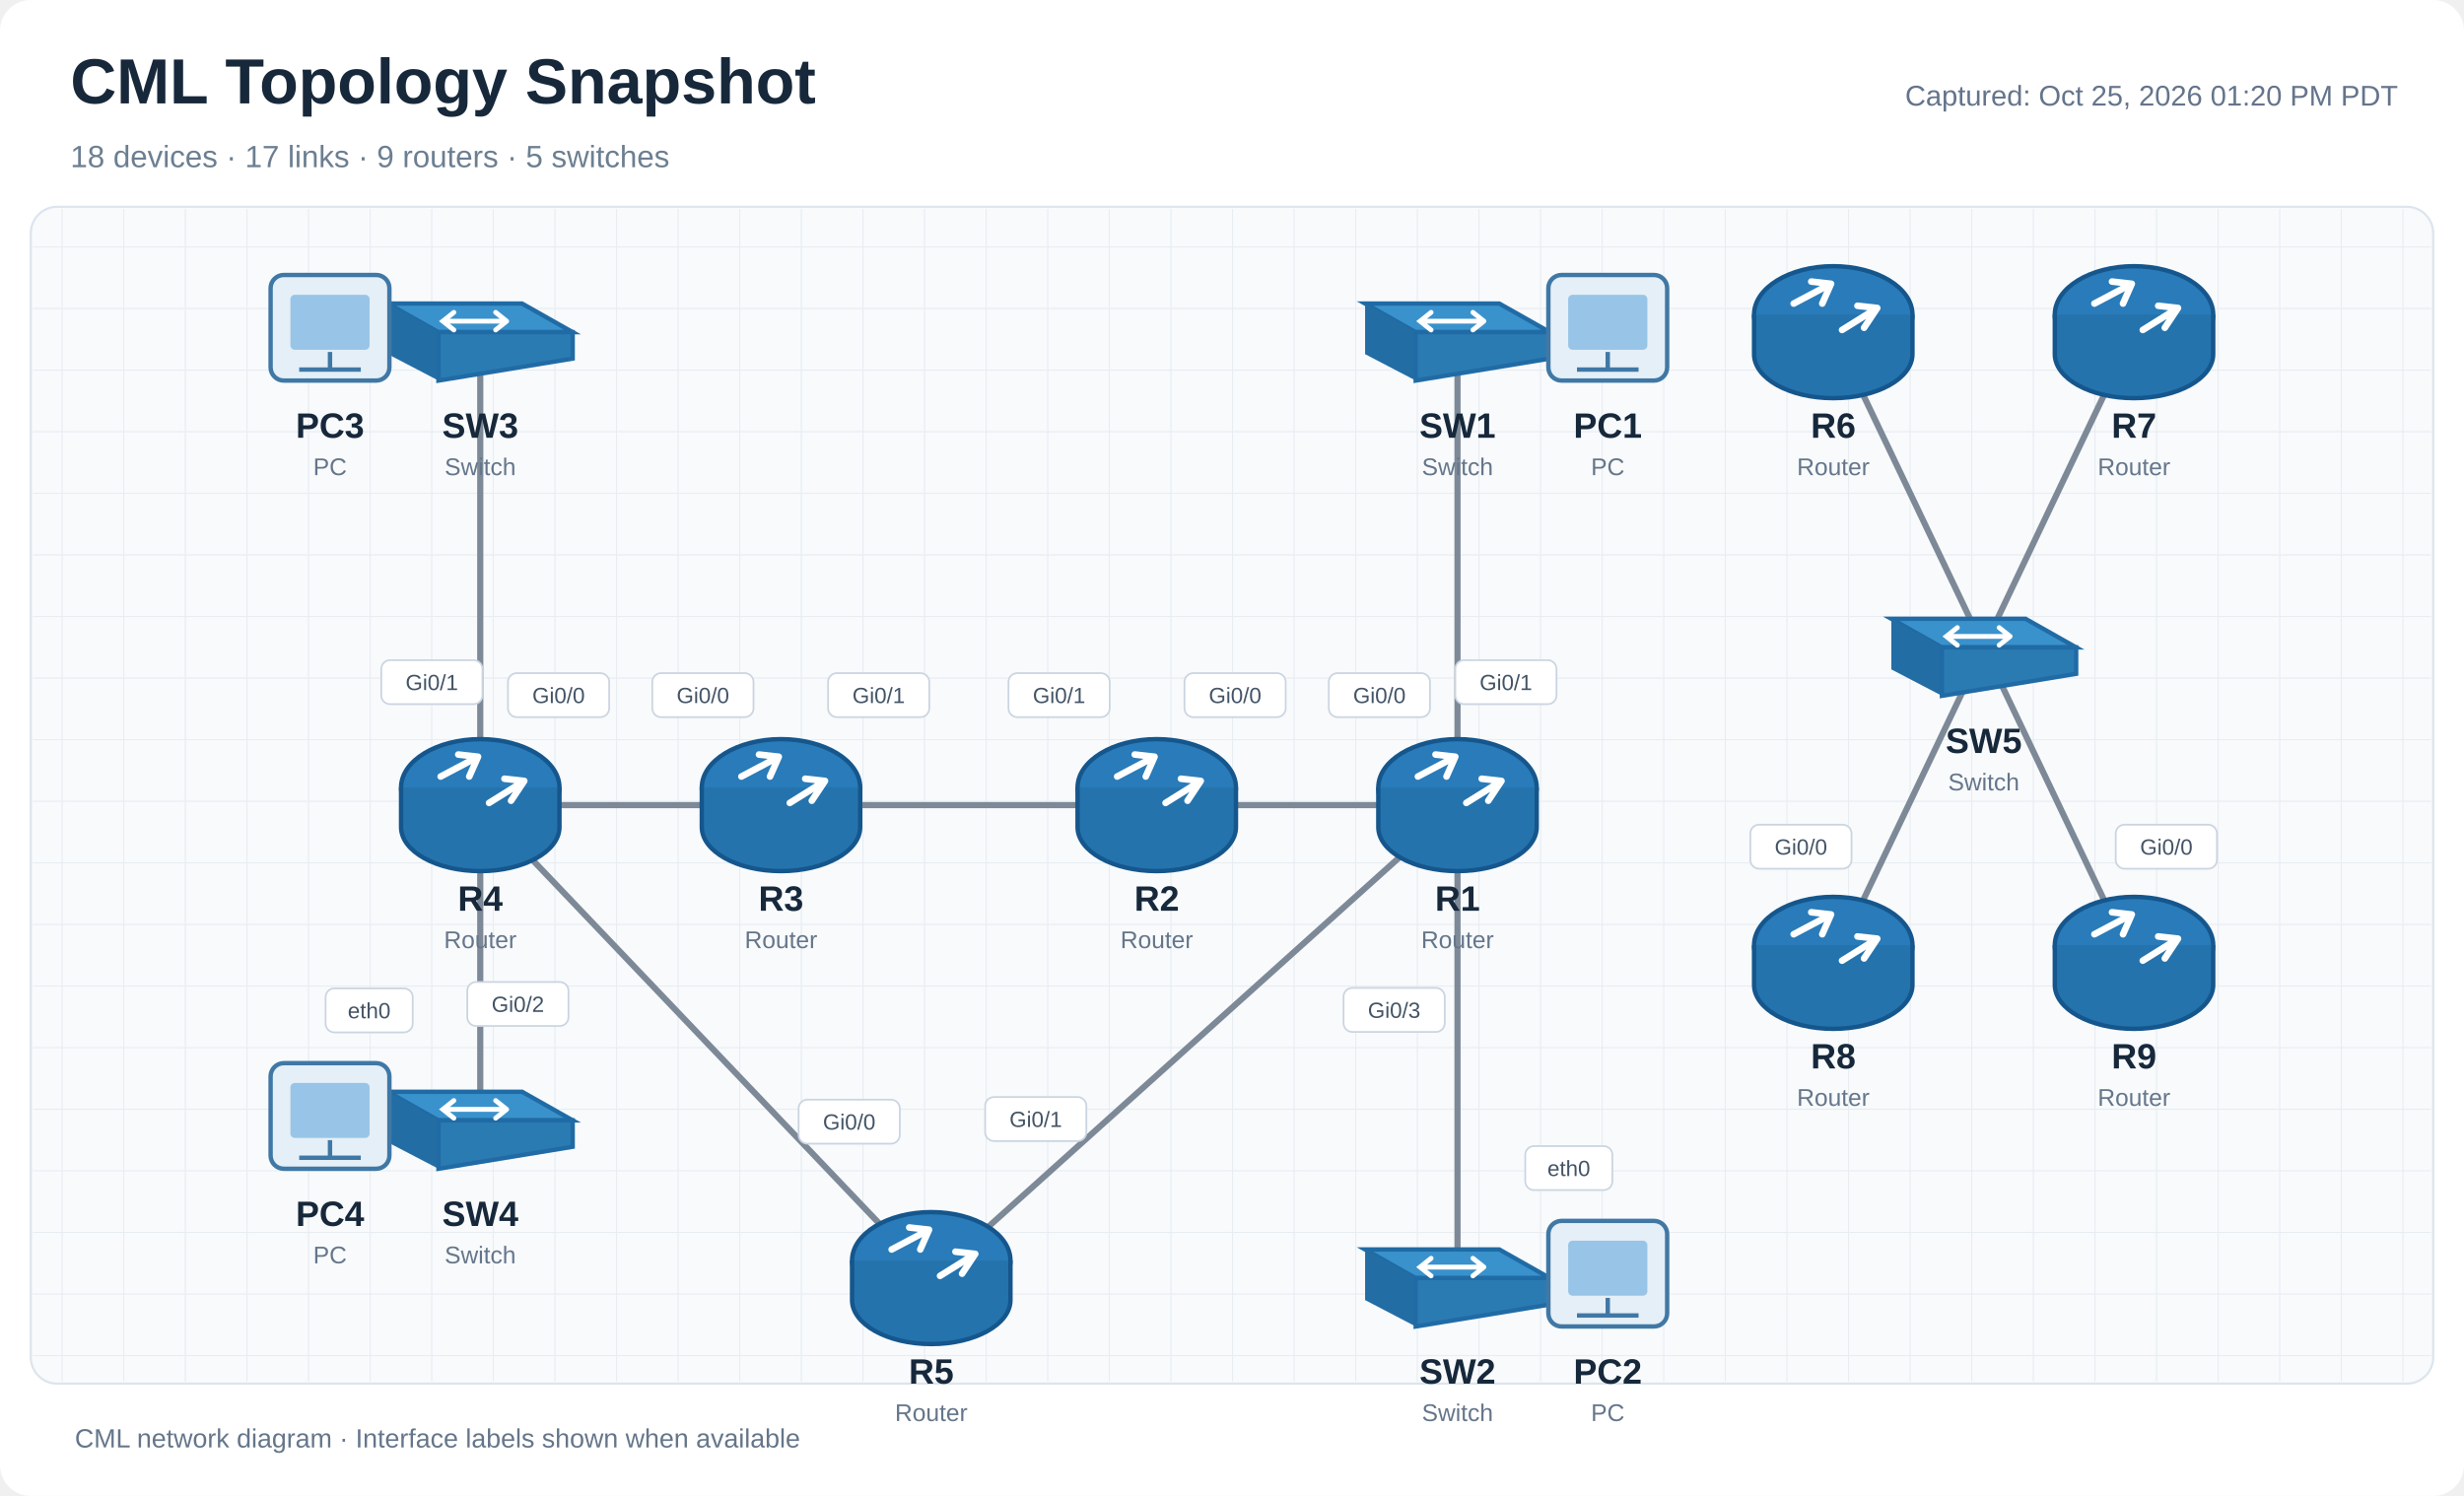
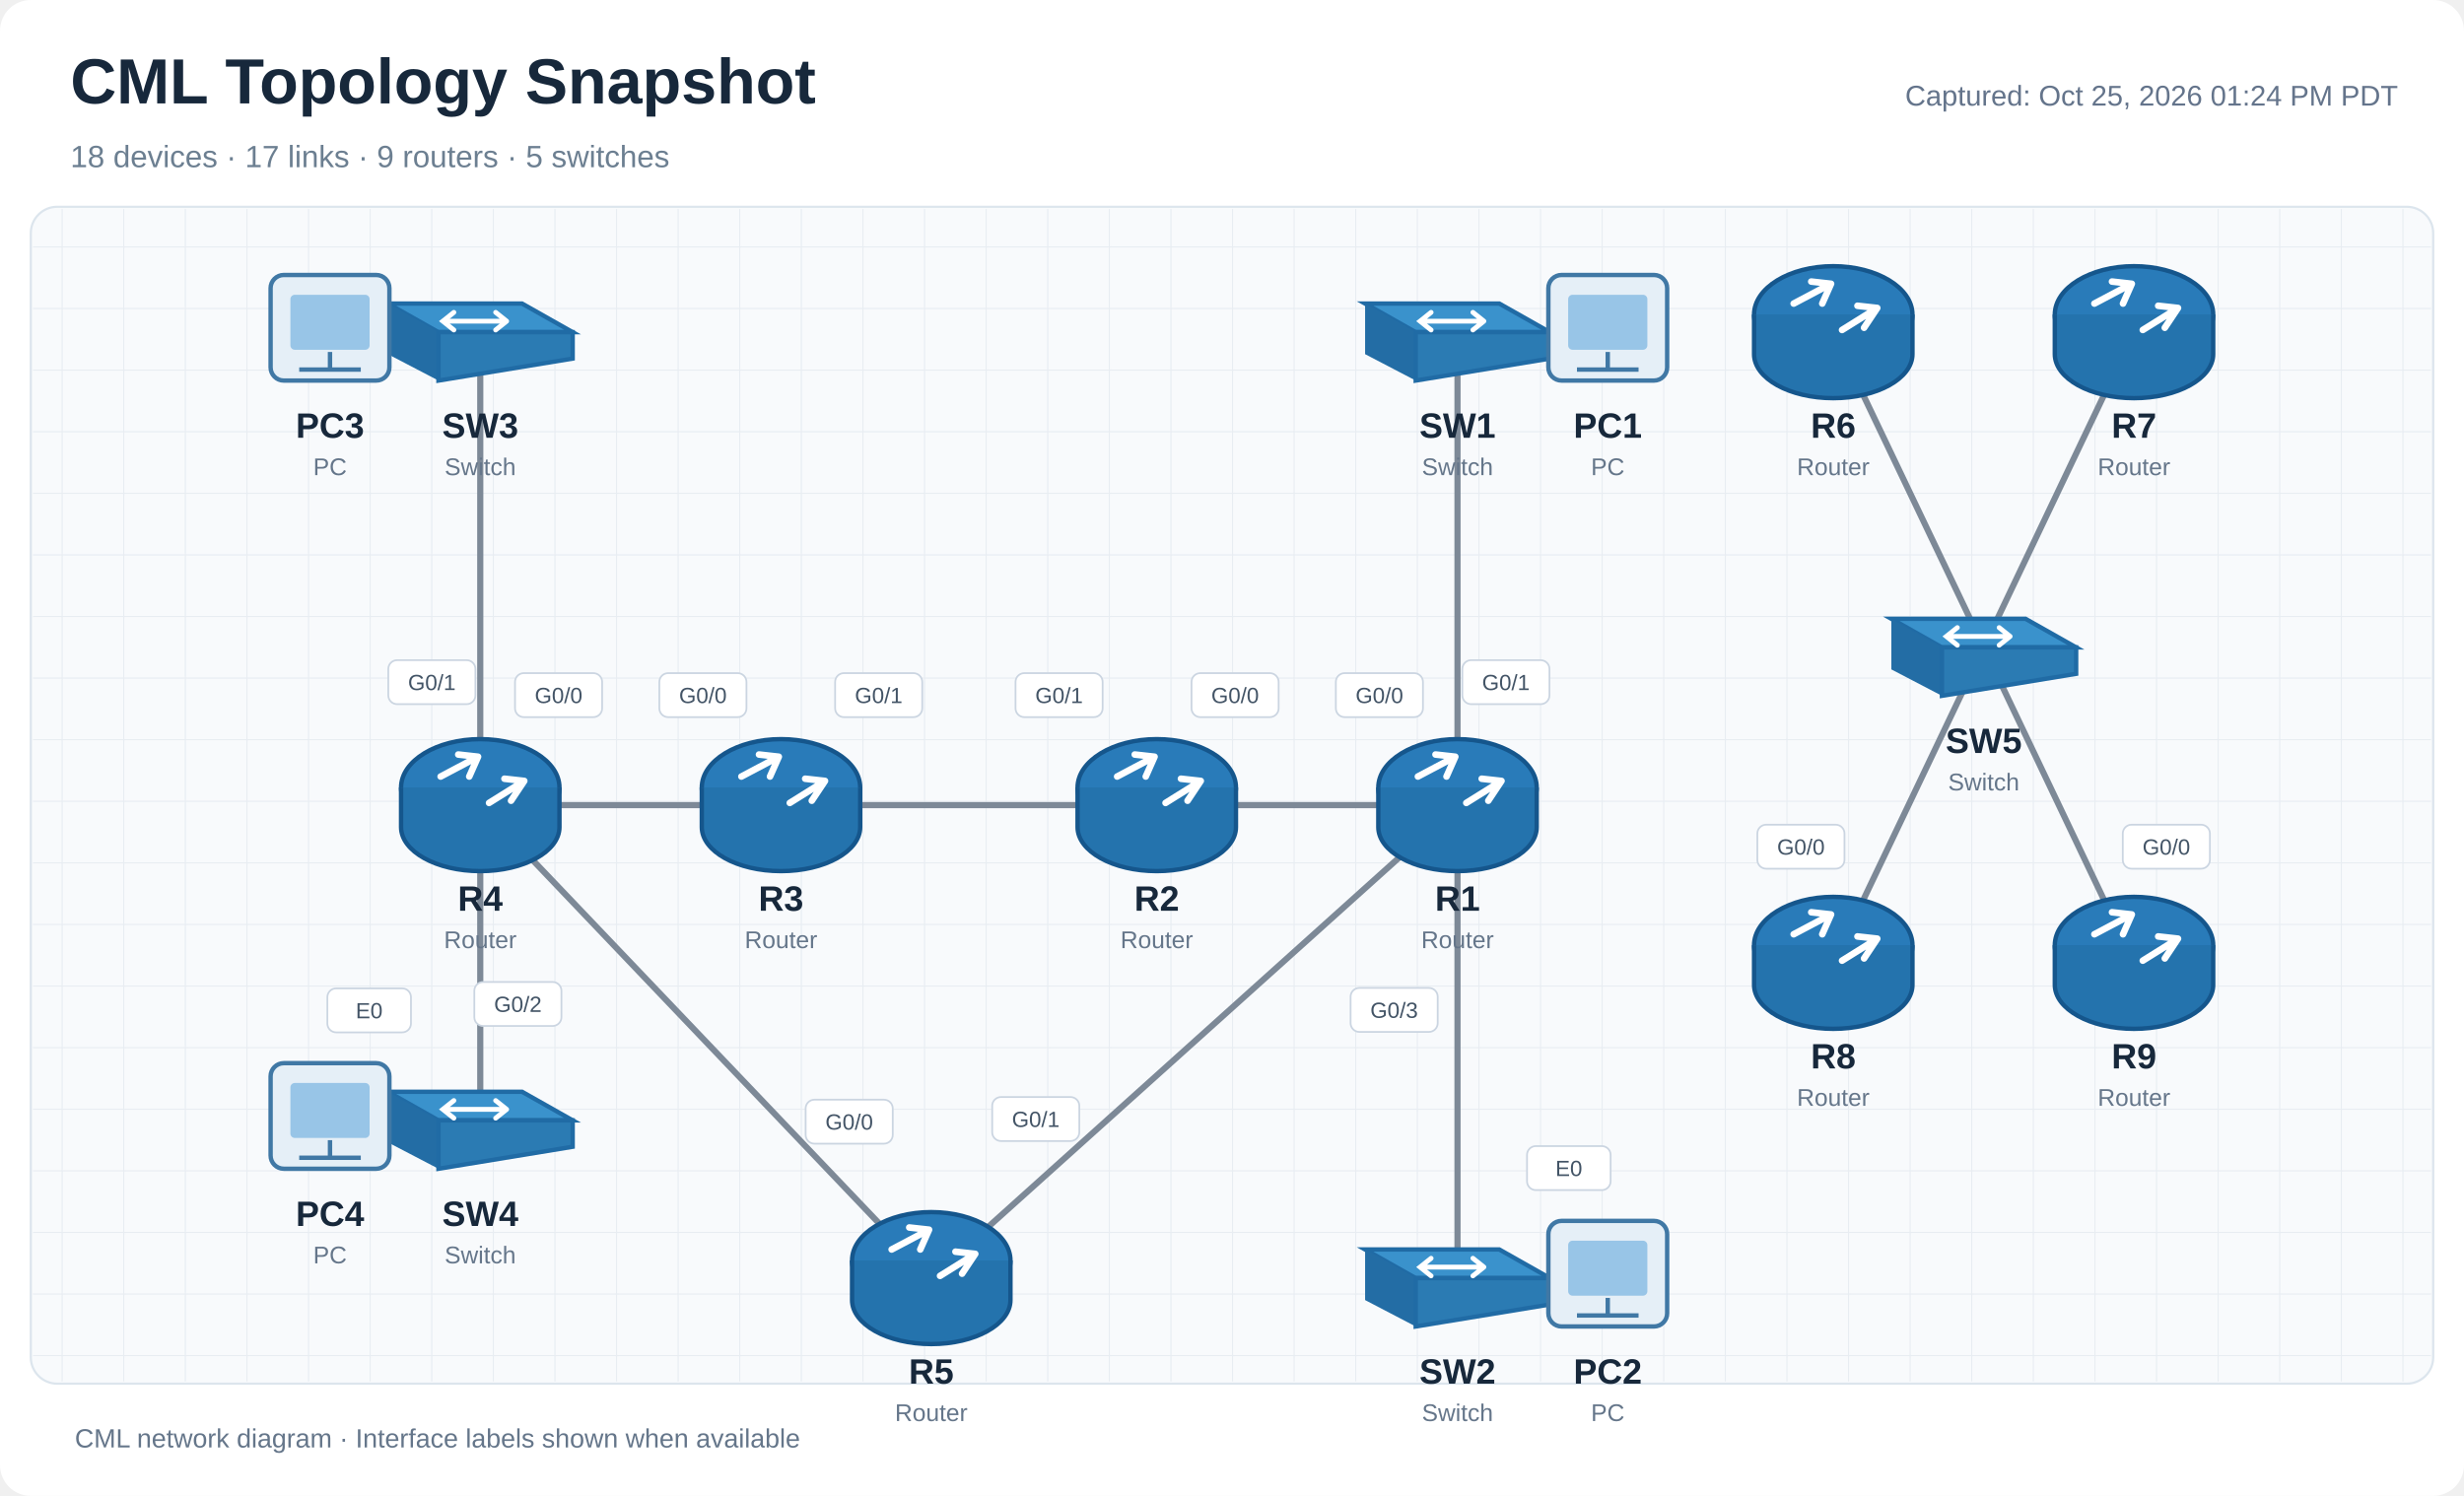
<svg xmlns="http://www.w3.org/2000/svg" width="1120" height="680" viewBox="0 0 1120 680" data-nodes="18" data-links="17" data-routers="9" data-switches="5">
  <defs>
    <pattern id="grid" width="28" height="28" patternUnits="userSpaceOnUse">
      <path d="M28 0H0V28" fill="none" stroke="#e8edf2" stroke-width="1" />
    </pattern>
  </defs>
  <rect width="1120" height="680" rx="14" fill="#fff" />
  <rect x="14" y="94" width="1092" height="535" rx="12" fill="#f8fafc" stroke="#dce5ed" />
  <rect x="15" y="95" width="1090" height="533" rx="12" fill="url(#grid)" />
  <text x="32" y="47" font-family="Arial,Segoe UI,sans-serif" font-size="29" font-weight="700" fill="#17283b">CML Topology Snapshot</text>
  <text x="32" y="76" font-family="Arial,Segoe UI,sans-serif" font-size="14" fill="#6c7f91">18 devices  ·  17 links  ·  9 routers  ·  5 switches</text>
-   <text x="1090" y="48" text-anchor="end" font-family="Arial,Segoe UI,sans-serif" font-size="13" fill="#64748b">Captured: Oct 25, 2026 01:20 PM PDT</text>
+   <text x="1090" y="48" text-anchor="end" font-family="Arial,Segoe UI,sans-serif" font-size="13" fill="#64748b">Captured: Oct 25, 2026 01:24 PM PDT</text>
  <line x1="662.5" y1="366.0" x2="525.8" y2="366.0" stroke="#7d8997" stroke-width="2.8" />
  <line x1="525.8" y1="366.0" x2="355.0" y2="366.0" stroke="#7d8997" stroke-width="2.8" />
  <line x1="355.0" y1="366.0" x2="218.3" y2="366.0" stroke="#7d8997" stroke-width="2.8" />
  <line x1="662.5" y1="366.0" x2="423.3" y2="581.0" stroke="#7d8997" stroke-width="2.8" />
  <line x1="218.3" y1="366.0" x2="423.3" y2="581.0" stroke="#7d8997" stroke-width="2.8" />
  <line x1="662.5" y1="366.0" x2="662.5" y2="151.0" stroke="#7d8997" stroke-width="2.8" />
  <line x1="662.5" y1="366.0" x2="662.5" y2="581.0" stroke="#7d8997" stroke-width="2.8" />
  <line x1="218.3" y1="366.0" x2="218.3" y2="151.0" stroke="#7d8997" stroke-width="2.8" />
  <line x1="662.5" y1="151.0" x2="730.8" y2="151.0" stroke="#7d8997" stroke-width="2.8" />
  <line x1="662.5" y1="581.0" x2="730.8" y2="581.0" stroke="#7d8997" stroke-width="2.8" />
  <line x1="218.3" y1="151.0" x2="150.0" y2="151.0" stroke="#7d8997" stroke-width="2.8" />
  <line x1="218.3" y1="366.0" x2="218.3" y2="509.3" stroke="#7d8997" stroke-width="2.8" />
  <line x1="218.3" y1="509.3" x2="150.0" y2="509.3" stroke="#7d8997" stroke-width="2.8" />
  <line x1="833.3" y1="151.0" x2="901.7" y2="294.3" stroke="#7d8997" stroke-width="2.8" />
  <line x1="970.0" y1="151.0" x2="901.7" y2="294.3" stroke="#7d8997" stroke-width="2.8" />
  <line x1="833.3" y1="437.7" x2="901.7" y2="294.3" stroke="#7d8997" stroke-width="2.8" />
  <line x1="970.0" y1="437.7" x2="901.7" y2="294.3" stroke="#7d8997" stroke-width="2.8" />
  <g transform="translate(662.5,366.0)">
    <ellipse cx="0" cy="-8" rx="36" ry="22" fill="#297bb9" stroke="#15568c" stroke-width="2" />
    <rect x="-36" y="-8" width="72" height="18" fill="#2473ad" />
    <path d="M-36 -8 V10 A36 20 0 0 0 36 10 V-8" fill="#2473ad" stroke="#15568c" stroke-width="2" />
    <path d="M-18 -13 L-1 -22 M-1 -22 l-4 9 M-1 -22 l-9 -1 M4 -1 L20 -11 M20 -11 l-6 9 M20 -11 l-9 -1" stroke="#fff" stroke-width="3" stroke-linecap="round" fill="none" />
    <text x="0" y="48" text-anchor="middle" font-family="Arial,Segoe UI,sans-serif" font-size="16" font-weight="700" fill="#17283b">R1</text>
    <text x="0" y="65" text-anchor="middle" font-family="Arial,Segoe UI,sans-serif" font-size="11" fill="#65768a">Router</text>
  </g>
  <g transform="translate(525.8,366.0)">
    <ellipse cx="0" cy="-8" rx="36" ry="22" fill="#297bb9" stroke="#15568c" stroke-width="2" />
    <rect x="-36" y="-8" width="72" height="18" fill="#2473ad" />
    <path d="M-36 -8 V10 A36 20 0 0 0 36 10 V-8" fill="#2473ad" stroke="#15568c" stroke-width="2" />
    <path d="M-18 -13 L-1 -22 M-1 -22 l-4 9 M-1 -22 l-9 -1 M4 -1 L20 -11 M20 -11 l-6 9 M20 -11 l-9 -1" stroke="#fff" stroke-width="3" stroke-linecap="round" fill="none" />
    <text x="0" y="48" text-anchor="middle" font-family="Arial,Segoe UI,sans-serif" font-size="16" font-weight="700" fill="#17283b">R2</text>
    <text x="0" y="65" text-anchor="middle" font-family="Arial,Segoe UI,sans-serif" font-size="11" fill="#65768a">Router</text>
  </g>
  <g transform="translate(355.0,366.0)">
    <ellipse cx="0" cy="-8" rx="36" ry="22" fill="#297bb9" stroke="#15568c" stroke-width="2" />
    <rect x="-36" y="-8" width="72" height="18" fill="#2473ad" />
    <path d="M-36 -8 V10 A36 20 0 0 0 36 10 V-8" fill="#2473ad" stroke="#15568c" stroke-width="2" />
    <path d="M-18 -13 L-1 -22 M-1 -22 l-4 9 M-1 -22 l-9 -1 M4 -1 L20 -11 M20 -11 l-6 9 M20 -11 l-9 -1" stroke="#fff" stroke-width="3" stroke-linecap="round" fill="none" />
    <text x="0" y="48" text-anchor="middle" font-family="Arial,Segoe UI,sans-serif" font-size="16" font-weight="700" fill="#17283b">R3</text>
    <text x="0" y="65" text-anchor="middle" font-family="Arial,Segoe UI,sans-serif" font-size="11" fill="#65768a">Router</text>
  </g>
  <g transform="translate(218.3,366.0)">
    <ellipse cx="0" cy="-8" rx="36" ry="22" fill="#297bb9" stroke="#15568c" stroke-width="2" />
    <rect x="-36" y="-8" width="72" height="18" fill="#2473ad" />
    <path d="M-36 -8 V10 A36 20 0 0 0 36 10 V-8" fill="#2473ad" stroke="#15568c" stroke-width="2" />
    <path d="M-18 -13 L-1 -22 M-1 -22 l-4 9 M-1 -22 l-9 -1 M4 -1 L20 -11 M20 -11 l-6 9 M20 -11 l-9 -1" stroke="#fff" stroke-width="3" stroke-linecap="round" fill="none" />
    <text x="0" y="48" text-anchor="middle" font-family="Arial,Segoe UI,sans-serif" font-size="16" font-weight="700" fill="#17283b">R4</text>
    <text x="0" y="65" text-anchor="middle" font-family="Arial,Segoe UI,sans-serif" font-size="11" fill="#65768a">Router</text>
  </g>
  <g transform="translate(423.3,581.0)">
    <ellipse cx="0" cy="-8" rx="36" ry="22" fill="#297bb9" stroke="#15568c" stroke-width="2" />
    <rect x="-36" y="-8" width="72" height="18" fill="#2473ad" />
    <path d="M-36 -8 V10 A36 20 0 0 0 36 10 V-8" fill="#2473ad" stroke="#15568c" stroke-width="2" />
    <path d="M-18 -13 L-1 -22 M-1 -22 l-4 9 M-1 -22 l-9 -1 M4 -1 L20 -11 M20 -11 l-6 9 M20 -11 l-9 -1" stroke="#fff" stroke-width="3" stroke-linecap="round" fill="none" />
    <text x="0" y="48" text-anchor="middle" font-family="Arial,Segoe UI,sans-serif" font-size="16" font-weight="700" fill="#17283b">R5</text>
    <text x="0" y="65" text-anchor="middle" font-family="Arial,Segoe UI,sans-serif" font-size="11" fill="#65768a">Router</text>
  </g>
  <g transform="translate(662.5,151.0)">
    <path d="M-42 -13 L19 -13 L42 0 L-19 0Z" fill="#3a92cc" stroke="#206ba5" stroke-width="2" />
    <path d="M-42 -13 V10 L-19 22 V0Z" fill="#236da5" />
    <path d="M-19 0 L42 0 V12 L-19 22Z" fill="#2b7bb3" stroke="#206ba5" stroke-width="2" />
    <path d="M-17 -5 H12 M-12 -9 l-5 4 5 4 M12 -5 l-5 -4 M12 -5 l-5 4" fill="none" stroke="#fff" stroke-width="2.2" stroke-linecap="round" />
    <text x="0" y="48" text-anchor="middle" font-family="Arial,Segoe UI,sans-serif" font-size="16" font-weight="700" fill="#17283b">SW1</text>
    <text x="0" y="65" text-anchor="middle" font-family="Arial,Segoe UI,sans-serif" font-size="11" fill="#65768a">Switch</text>
  </g>
  <g transform="translate(662.5,581.0)">
    <path d="M-42 -13 L19 -13 L42 0 L-19 0Z" fill="#3a92cc" stroke="#206ba5" stroke-width="2" />
    <path d="M-42 -13 V10 L-19 22 V0Z" fill="#236da5" />
    <path d="M-19 0 L42 0 V12 L-19 22Z" fill="#2b7bb3" stroke="#206ba5" stroke-width="2" />
    <path d="M-17 -5 H12 M-12 -9 l-5 4 5 4 M12 -5 l-5 -4 M12 -5 l-5 4" fill="none" stroke="#fff" stroke-width="2.2" stroke-linecap="round" />
    <text x="0" y="48" text-anchor="middle" font-family="Arial,Segoe UI,sans-serif" font-size="16" font-weight="700" fill="#17283b">SW2</text>
    <text x="0" y="65" text-anchor="middle" font-family="Arial,Segoe UI,sans-serif" font-size="11" fill="#65768a">Switch</text>
  </g>
  <g transform="translate(218.3,151.0)">
    <path d="M-42 -13 L19 -13 L42 0 L-19 0Z" fill="#3a92cc" stroke="#206ba5" stroke-width="2" />
    <path d="M-42 -13 V10 L-19 22 V0Z" fill="#236da5" />
    <path d="M-19 0 L42 0 V12 L-19 22Z" fill="#2b7bb3" stroke="#206ba5" stroke-width="2" />
    <path d="M-17 -5 H12 M-12 -9 l-5 4 5 4 M12 -5 l-5 -4 M12 -5 l-5 4" fill="none" stroke="#fff" stroke-width="2.2" stroke-linecap="round" />
    <text x="0" y="48" text-anchor="middle" font-family="Arial,Segoe UI,sans-serif" font-size="16" font-weight="700" fill="#17283b">SW3</text>
    <text x="0" y="65" text-anchor="middle" font-family="Arial,Segoe UI,sans-serif" font-size="11" fill="#65768a">Switch</text>
  </g>
  <g transform="translate(730.8,151.0)">
    <rect x="-27" y="-26" width="54" height="48" rx="6" fill="#e5eff7" stroke="#4078a5" stroke-width="2" />
    <rect x="-18" y="-17" width="36" height="25" rx="2" fill="#98c5e7" />
    <path d="M0 9 V17 M-14 17 H14" stroke="#4078a5" stroke-width="2" />
    <text x="0" y="48" text-anchor="middle" font-family="Arial,Segoe UI,sans-serif" font-size="16" font-weight="700" fill="#17283b">PC1</text>
    <text x="0" y="65" text-anchor="middle" font-family="Arial,Segoe UI,sans-serif" font-size="11" fill="#65768a">PC</text>
  </g>
  <g transform="translate(730.8,581.0)">
    <rect x="-27" y="-26" width="54" height="48" rx="6" fill="#e5eff7" stroke="#4078a5" stroke-width="2" />
    <rect x="-18" y="-17" width="36" height="25" rx="2" fill="#98c5e7" />
    <path d="M0 9 V17 M-14 17 H14" stroke="#4078a5" stroke-width="2" />
    <text x="0" y="48" text-anchor="middle" font-family="Arial,Segoe UI,sans-serif" font-size="16" font-weight="700" fill="#17283b">PC2</text>
    <text x="0" y="65" text-anchor="middle" font-family="Arial,Segoe UI,sans-serif" font-size="11" fill="#65768a">PC</text>
  </g>
  <g transform="translate(150.0,151.0)">
    <rect x="-27" y="-26" width="54" height="48" rx="6" fill="#e5eff7" stroke="#4078a5" stroke-width="2" />
    <rect x="-18" y="-17" width="36" height="25" rx="2" fill="#98c5e7" />
    <path d="M0 9 V17 M-14 17 H14" stroke="#4078a5" stroke-width="2" />
    <text x="0" y="48" text-anchor="middle" font-family="Arial,Segoe UI,sans-serif" font-size="16" font-weight="700" fill="#17283b">PC3</text>
    <text x="0" y="65" text-anchor="middle" font-family="Arial,Segoe UI,sans-serif" font-size="11" fill="#65768a">PC</text>
  </g>
  <g transform="translate(218.3,509.3)">
    <path d="M-42 -13 L19 -13 L42 0 L-19 0Z" fill="#3a92cc" stroke="#206ba5" stroke-width="2" />
    <path d="M-42 -13 V10 L-19 22 V0Z" fill="#236da5" />
    <path d="M-19 0 L42 0 V12 L-19 22Z" fill="#2b7bb3" stroke="#206ba5" stroke-width="2" />
    <path d="M-17 -5 H12 M-12 -9 l-5 4 5 4 M12 -5 l-5 -4 M12 -5 l-5 4" fill="none" stroke="#fff" stroke-width="2.2" stroke-linecap="round" />
    <text x="0" y="48" text-anchor="middle" font-family="Arial,Segoe UI,sans-serif" font-size="16" font-weight="700" fill="#17283b">SW4</text>
    <text x="0" y="65" text-anchor="middle" font-family="Arial,Segoe UI,sans-serif" font-size="11" fill="#65768a">Switch</text>
  </g>
  <g transform="translate(150.0,509.3)">
    <rect x="-27" y="-26" width="54" height="48" rx="6" fill="#e5eff7" stroke="#4078a5" stroke-width="2" />
    <rect x="-18" y="-17" width="36" height="25" rx="2" fill="#98c5e7" />
    <path d="M0 9 V17 M-14 17 H14" stroke="#4078a5" stroke-width="2" />
    <text x="0" y="48" text-anchor="middle" font-family="Arial,Segoe UI,sans-serif" font-size="16" font-weight="700" fill="#17283b">PC4</text>
    <text x="0" y="65" text-anchor="middle" font-family="Arial,Segoe UI,sans-serif" font-size="11" fill="#65768a">PC</text>
  </g>
  <g transform="translate(833.3,151.0)">
    <ellipse cx="0" cy="-8" rx="36" ry="22" fill="#297bb9" stroke="#15568c" stroke-width="2" />
    <rect x="-36" y="-8" width="72" height="18" fill="#2473ad" />
    <path d="M-36 -8 V10 A36 20 0 0 0 36 10 V-8" fill="#2473ad" stroke="#15568c" stroke-width="2" />
    <path d="M-18 -13 L-1 -22 M-1 -22 l-4 9 M-1 -22 l-9 -1 M4 -1 L20 -11 M20 -11 l-6 9 M20 -11 l-9 -1" stroke="#fff" stroke-width="3" stroke-linecap="round" fill="none" />
    <text x="0" y="48" text-anchor="middle" font-family="Arial,Segoe UI,sans-serif" font-size="16" font-weight="700" fill="#17283b">R6</text>
    <text x="0" y="65" text-anchor="middle" font-family="Arial,Segoe UI,sans-serif" font-size="11" fill="#65768a">Router</text>
  </g>
  <g transform="translate(970.0,151.0)">
    <ellipse cx="0" cy="-8" rx="36" ry="22" fill="#297bb9" stroke="#15568c" stroke-width="2" />
    <rect x="-36" y="-8" width="72" height="18" fill="#2473ad" />
    <path d="M-36 -8 V10 A36 20 0 0 0 36 10 V-8" fill="#2473ad" stroke="#15568c" stroke-width="2" />
    <path d="M-18 -13 L-1 -22 M-1 -22 l-4 9 M-1 -22 l-9 -1 M4 -1 L20 -11 M20 -11 l-6 9 M20 -11 l-9 -1" stroke="#fff" stroke-width="3" stroke-linecap="round" fill="none" />
    <text x="0" y="48" text-anchor="middle" font-family="Arial,Segoe UI,sans-serif" font-size="16" font-weight="700" fill="#17283b">R7</text>
    <text x="0" y="65" text-anchor="middle" font-family="Arial,Segoe UI,sans-serif" font-size="11" fill="#65768a">Router</text>
  </g>
  <g transform="translate(833.3,437.7)">
    <ellipse cx="0" cy="-8" rx="36" ry="22" fill="#297bb9" stroke="#15568c" stroke-width="2" />
    <rect x="-36" y="-8" width="72" height="18" fill="#2473ad" />
    <path d="M-36 -8 V10 A36 20 0 0 0 36 10 V-8" fill="#2473ad" stroke="#15568c" stroke-width="2" />
    <path d="M-18 -13 L-1 -22 M-1 -22 l-4 9 M-1 -22 l-9 -1 M4 -1 L20 -11 M20 -11 l-6 9 M20 -11 l-9 -1" stroke="#fff" stroke-width="3" stroke-linecap="round" fill="none" />
    <text x="0" y="48" text-anchor="middle" font-family="Arial,Segoe UI,sans-serif" font-size="16" font-weight="700" fill="#17283b">R8</text>
    <text x="0" y="65" text-anchor="middle" font-family="Arial,Segoe UI,sans-serif" font-size="11" fill="#65768a">Router</text>
  </g>
  <g transform="translate(970.0,437.7)">
    <ellipse cx="0" cy="-8" rx="36" ry="22" fill="#297bb9" stroke="#15568c" stroke-width="2" />
    <rect x="-36" y="-8" width="72" height="18" fill="#2473ad" />
    <path d="M-36 -8 V10 A36 20 0 0 0 36 10 V-8" fill="#2473ad" stroke="#15568c" stroke-width="2" />
    <path d="M-18 -13 L-1 -22 M-1 -22 l-4 9 M-1 -22 l-9 -1 M4 -1 L20 -11 M20 -11 l-6 9 M20 -11 l-9 -1" stroke="#fff" stroke-width="3" stroke-linecap="round" fill="none" />
    <text x="0" y="48" text-anchor="middle" font-family="Arial,Segoe UI,sans-serif" font-size="16" font-weight="700" fill="#17283b">R9</text>
    <text x="0" y="65" text-anchor="middle" font-family="Arial,Segoe UI,sans-serif" font-size="11" fill="#65768a">Router</text>
  </g>
  <g transform="translate(901.7,294.3)">
    <path d="M-42 -13 L19 -13 L42 0 L-19 0Z" fill="#3a92cc" stroke="#206ba5" stroke-width="2" />
    <path d="M-42 -13 V10 L-19 22 V0Z" fill="#236da5" />
    <path d="M-19 0 L42 0 V12 L-19 22Z" fill="#2b7bb3" stroke="#206ba5" stroke-width="2" />
    <path d="M-17 -5 H12 M-12 -9 l-5 4 5 4 M12 -5 l-5 -4 M12 -5 l-5 4" fill="none" stroke="#fff" stroke-width="2.2" stroke-linecap="round" />
    <text x="0" y="48" text-anchor="middle" font-family="Arial,Segoe UI,sans-serif" font-size="16" font-weight="700" fill="#17283b">SW5</text>
    <text x="0" y="65" text-anchor="middle" font-family="Arial,Segoe UI,sans-serif" font-size="11" fill="#65768a">Switch</text>
  </g>
-   <rect x="604.0" y="306.0" width="46.0" height="20" rx="4" fill="#ffffff" stroke="#cbd5e1" stroke-width="0.8" />
-   <text x="627.0" y="319.6" text-anchor="middle" font-family="Arial,Segoe UI,sans-serif" font-size="10" fill="#435466">Gi0/0</text>
-   <rect x="538.4" y="306.0" width="46.0" height="20" rx="4" fill="#ffffff" stroke="#cbd5e1" stroke-width="0.8" />
-   <text x="561.4" y="319.6" text-anchor="middle" font-family="Arial,Segoe UI,sans-serif" font-size="10" fill="#435466">Gi0/0</text>
-   <rect x="458.4" y="306.0" width="46.0" height="20" rx="4" fill="#ffffff" stroke="#cbd5e1" stroke-width="0.8" />
-   <text x="481.4" y="319.6" text-anchor="middle" font-family="Arial,Segoe UI,sans-serif" font-size="10" fill="#435466">Gi0/1</text>
-   <rect x="376.4" y="306.0" width="46.0" height="20" rx="4" fill="#ffffff" stroke="#cbd5e1" stroke-width="0.8" />
-   <text x="399.4" y="319.6" text-anchor="middle" font-family="Arial,Segoe UI,sans-serif" font-size="10" fill="#435466">Gi0/1</text>
-   <rect x="296.5" y="306.0" width="46.0" height="20" rx="4" fill="#ffffff" stroke="#cbd5e1" stroke-width="0.8" />
-   <text x="319.5" y="319.6" text-anchor="middle" font-family="Arial,Segoe UI,sans-serif" font-size="10" fill="#435466">Gi0/0</text>
-   <rect x="230.9" y="306.0" width="46.0" height="20" rx="4" fill="#ffffff" stroke="#cbd5e1" stroke-width="0.8" />
-   <text x="253.9" y="319.6" text-anchor="middle" font-family="Arial,Segoe UI,sans-serif" font-size="10" fill="#435466">Gi0/0</text>
-   <rect x="610.7" y="449.1" width="46.0" height="20" rx="4" fill="#ffffff" stroke="#cbd5e1" stroke-width="0.8" />
-   <text x="633.7" y="462.7" text-anchor="middle" font-family="Arial,Segoe UI,sans-serif" font-size="10" fill="#435466">Gi0/3</text>
-   <rect x="447.8" y="498.7" width="46.0" height="20" rx="4" fill="#ffffff" stroke="#cbd5e1" stroke-width="0.8" />
-   <text x="470.8" y="512.3" text-anchor="middle" font-family="Arial,Segoe UI,sans-serif" font-size="10" fill="#435466">Gi0/1</text>
-   <rect x="212.4" y="446.4" width="46.0" height="20" rx="4" fill="#ffffff" stroke="#cbd5e1" stroke-width="0.8" />
-   <text x="235.4" y="460.0" text-anchor="middle" font-family="Arial,Segoe UI,sans-serif" font-size="10" fill="#435466">Gi0/2</text>
-   <rect x="363.0" y="499.9" width="46.0" height="20" rx="4" fill="#ffffff" stroke="#cbd5e1" stroke-width="0.8" />
-   <text x="386.0" y="513.5" text-anchor="middle" font-family="Arial,Segoe UI,sans-serif" font-size="10" fill="#435466">Gi0/0</text>
-   <rect x="661.5" y="300.1" width="46.0" height="20" rx="4" fill="#ffffff" stroke="#cbd5e1" stroke-width="0.8" />
-   <text x="684.5" y="313.7" text-anchor="middle" font-family="Arial,Segoe UI,sans-serif" font-size="10" fill="#435466">Gi0/1</text>
-   <rect x="173.3" y="300.1" width="46.0" height="20" rx="4" fill="#ffffff" stroke="#cbd5e1" stroke-width="0.8" />
-   <text x="196.3" y="313.7" text-anchor="middle" font-family="Arial,Segoe UI,sans-serif" font-size="10" fill="#435466">Gi0/1</text>
-   <rect x="693.3" y="521.0" width="39.6" height="20" rx="4" fill="#ffffff" stroke="#cbd5e1" stroke-width="0.8" />
-   <text x="713.1" y="534.6" text-anchor="middle" font-family="Arial,Segoe UI,sans-serif" font-size="10" fill="#435466">eth0</text>
-   <rect x="148.0" y="449.3" width="39.6" height="20" rx="4" fill="#ffffff" stroke="#cbd5e1" stroke-width="0.8" />
-   <text x="167.8" y="462.9" text-anchor="middle" font-family="Arial,Segoe UI,sans-serif" font-size="10" fill="#435466">eth0</text>
-   <rect x="795.6" y="374.9" width="46.0" height="20" rx="4" fill="#ffffff" stroke="#cbd5e1" stroke-width="0.8" />
-   <text x="818.6" y="388.5" text-anchor="middle" font-family="Arial,Segoe UI,sans-serif" font-size="10" fill="#435466">Gi0/0</text>
-   <rect x="961.7" y="374.9" width="46.0" height="20" rx="4" fill="#ffffff" stroke="#cbd5e1" stroke-width="0.8" />
-   <text x="984.7" y="388.5" text-anchor="middle" font-family="Arial,Segoe UI,sans-serif" font-size="10" fill="#435466">Gi0/0</text>
+   <rect x="607.2" y="306.0" width="39.6" height="20" rx="4" fill="#ffffff" stroke="#cbd5e1" stroke-width="0.8" />
+   <text x="627.0" y="319.6" text-anchor="middle" font-family="Arial,Segoe UI,sans-serif" font-size="10" fill="#435466">G0/0</text>
+   <rect x="541.6" y="306.0" width="39.6" height="20" rx="4" fill="#ffffff" stroke="#cbd5e1" stroke-width="0.8" />
+   <text x="561.4" y="319.6" text-anchor="middle" font-family="Arial,Segoe UI,sans-serif" font-size="10" fill="#435466">G0/0</text>
+   <rect x="461.6" y="306.0" width="39.6" height="20" rx="4" fill="#ffffff" stroke="#cbd5e1" stroke-width="0.8" />
+   <text x="481.4" y="319.6" text-anchor="middle" font-family="Arial,Segoe UI,sans-serif" font-size="10" fill="#435466">G0/1</text>
+   <rect x="379.6" y="306.0" width="39.6" height="20" rx="4" fill="#ffffff" stroke="#cbd5e1" stroke-width="0.8" />
+   <text x="399.4" y="319.6" text-anchor="middle" font-family="Arial,Segoe UI,sans-serif" font-size="10" fill="#435466">G0/1</text>
+   <rect x="299.7" y="306.0" width="39.6" height="20" rx="4" fill="#ffffff" stroke="#cbd5e1" stroke-width="0.8" />
+   <text x="319.5" y="319.6" text-anchor="middle" font-family="Arial,Segoe UI,sans-serif" font-size="10" fill="#435466">G0/0</text>
+   <rect x="234.1" y="306.0" width="39.6" height="20" rx="4" fill="#ffffff" stroke="#cbd5e1" stroke-width="0.8" />
+   <text x="253.9" y="319.6" text-anchor="middle" font-family="Arial,Segoe UI,sans-serif" font-size="10" fill="#435466">G0/0</text>
+   <rect x="613.9" y="449.1" width="39.6" height="20" rx="4" fill="#ffffff" stroke="#cbd5e1" stroke-width="0.8" />
+   <text x="633.7" y="462.7" text-anchor="middle" font-family="Arial,Segoe UI,sans-serif" font-size="10" fill="#435466">G0/3</text>
+   <rect x="451.0" y="498.7" width="39.6" height="20" rx="4" fill="#ffffff" stroke="#cbd5e1" stroke-width="0.8" />
+   <text x="470.8" y="512.3" text-anchor="middle" font-family="Arial,Segoe UI,sans-serif" font-size="10" fill="#435466">G0/1</text>
+   <rect x="215.6" y="446.4" width="39.6" height="20" rx="4" fill="#ffffff" stroke="#cbd5e1" stroke-width="0.8" />
+   <text x="235.4" y="460.0" text-anchor="middle" font-family="Arial,Segoe UI,sans-serif" font-size="10" fill="#435466">G0/2</text>
+   <rect x="366.2" y="499.9" width="39.6" height="20" rx="4" fill="#ffffff" stroke="#cbd5e1" stroke-width="0.8" />
+   <text x="386.0" y="513.5" text-anchor="middle" font-family="Arial,Segoe UI,sans-serif" font-size="10" fill="#435466">G0/0</text>
+   <rect x="664.7" y="300.1" width="39.6" height="20" rx="4" fill="#ffffff" stroke="#cbd5e1" stroke-width="0.8" />
+   <text x="684.5" y="313.7" text-anchor="middle" font-family="Arial,Segoe UI,sans-serif" font-size="10" fill="#435466">G0/1</text>
+   <rect x="176.5" y="300.1" width="39.6" height="20" rx="4" fill="#ffffff" stroke="#cbd5e1" stroke-width="0.8" />
+   <text x="196.3" y="313.7" text-anchor="middle" font-family="Arial,Segoe UI,sans-serif" font-size="10" fill="#435466">G0/1</text>
+   <rect x="694.1" y="521.0" width="38.0" height="20" rx="4" fill="#ffffff" stroke="#cbd5e1" stroke-width="0.8" />
+   <text x="713.1" y="534.6" text-anchor="middle" font-family="Arial,Segoe UI,sans-serif" font-size="10" fill="#435466">E0</text>
+   <rect x="148.8" y="449.3" width="38.0" height="20" rx="4" fill="#ffffff" stroke="#cbd5e1" stroke-width="0.8" />
+   <text x="167.8" y="462.9" text-anchor="middle" font-family="Arial,Segoe UI,sans-serif" font-size="10" fill="#435466">E0</text>
+   <rect x="798.8" y="374.9" width="39.6" height="20" rx="4" fill="#ffffff" stroke="#cbd5e1" stroke-width="0.8" />
+   <text x="818.6" y="388.5" text-anchor="middle" font-family="Arial,Segoe UI,sans-serif" font-size="10" fill="#435466">G0/0</text>
+   <rect x="964.9" y="374.9" width="39.6" height="20" rx="4" fill="#ffffff" stroke="#cbd5e1" stroke-width="0.8" />
+   <text x="984.7" y="388.5" text-anchor="middle" font-family="Arial,Segoe UI,sans-serif" font-size="10" fill="#435466">G0/0</text>
  <text x="34" y="658" font-family="Arial,Segoe UI,sans-serif" font-size="12" fill="#65768a">CML network diagram · Interface labels shown when available</text>
</svg>
